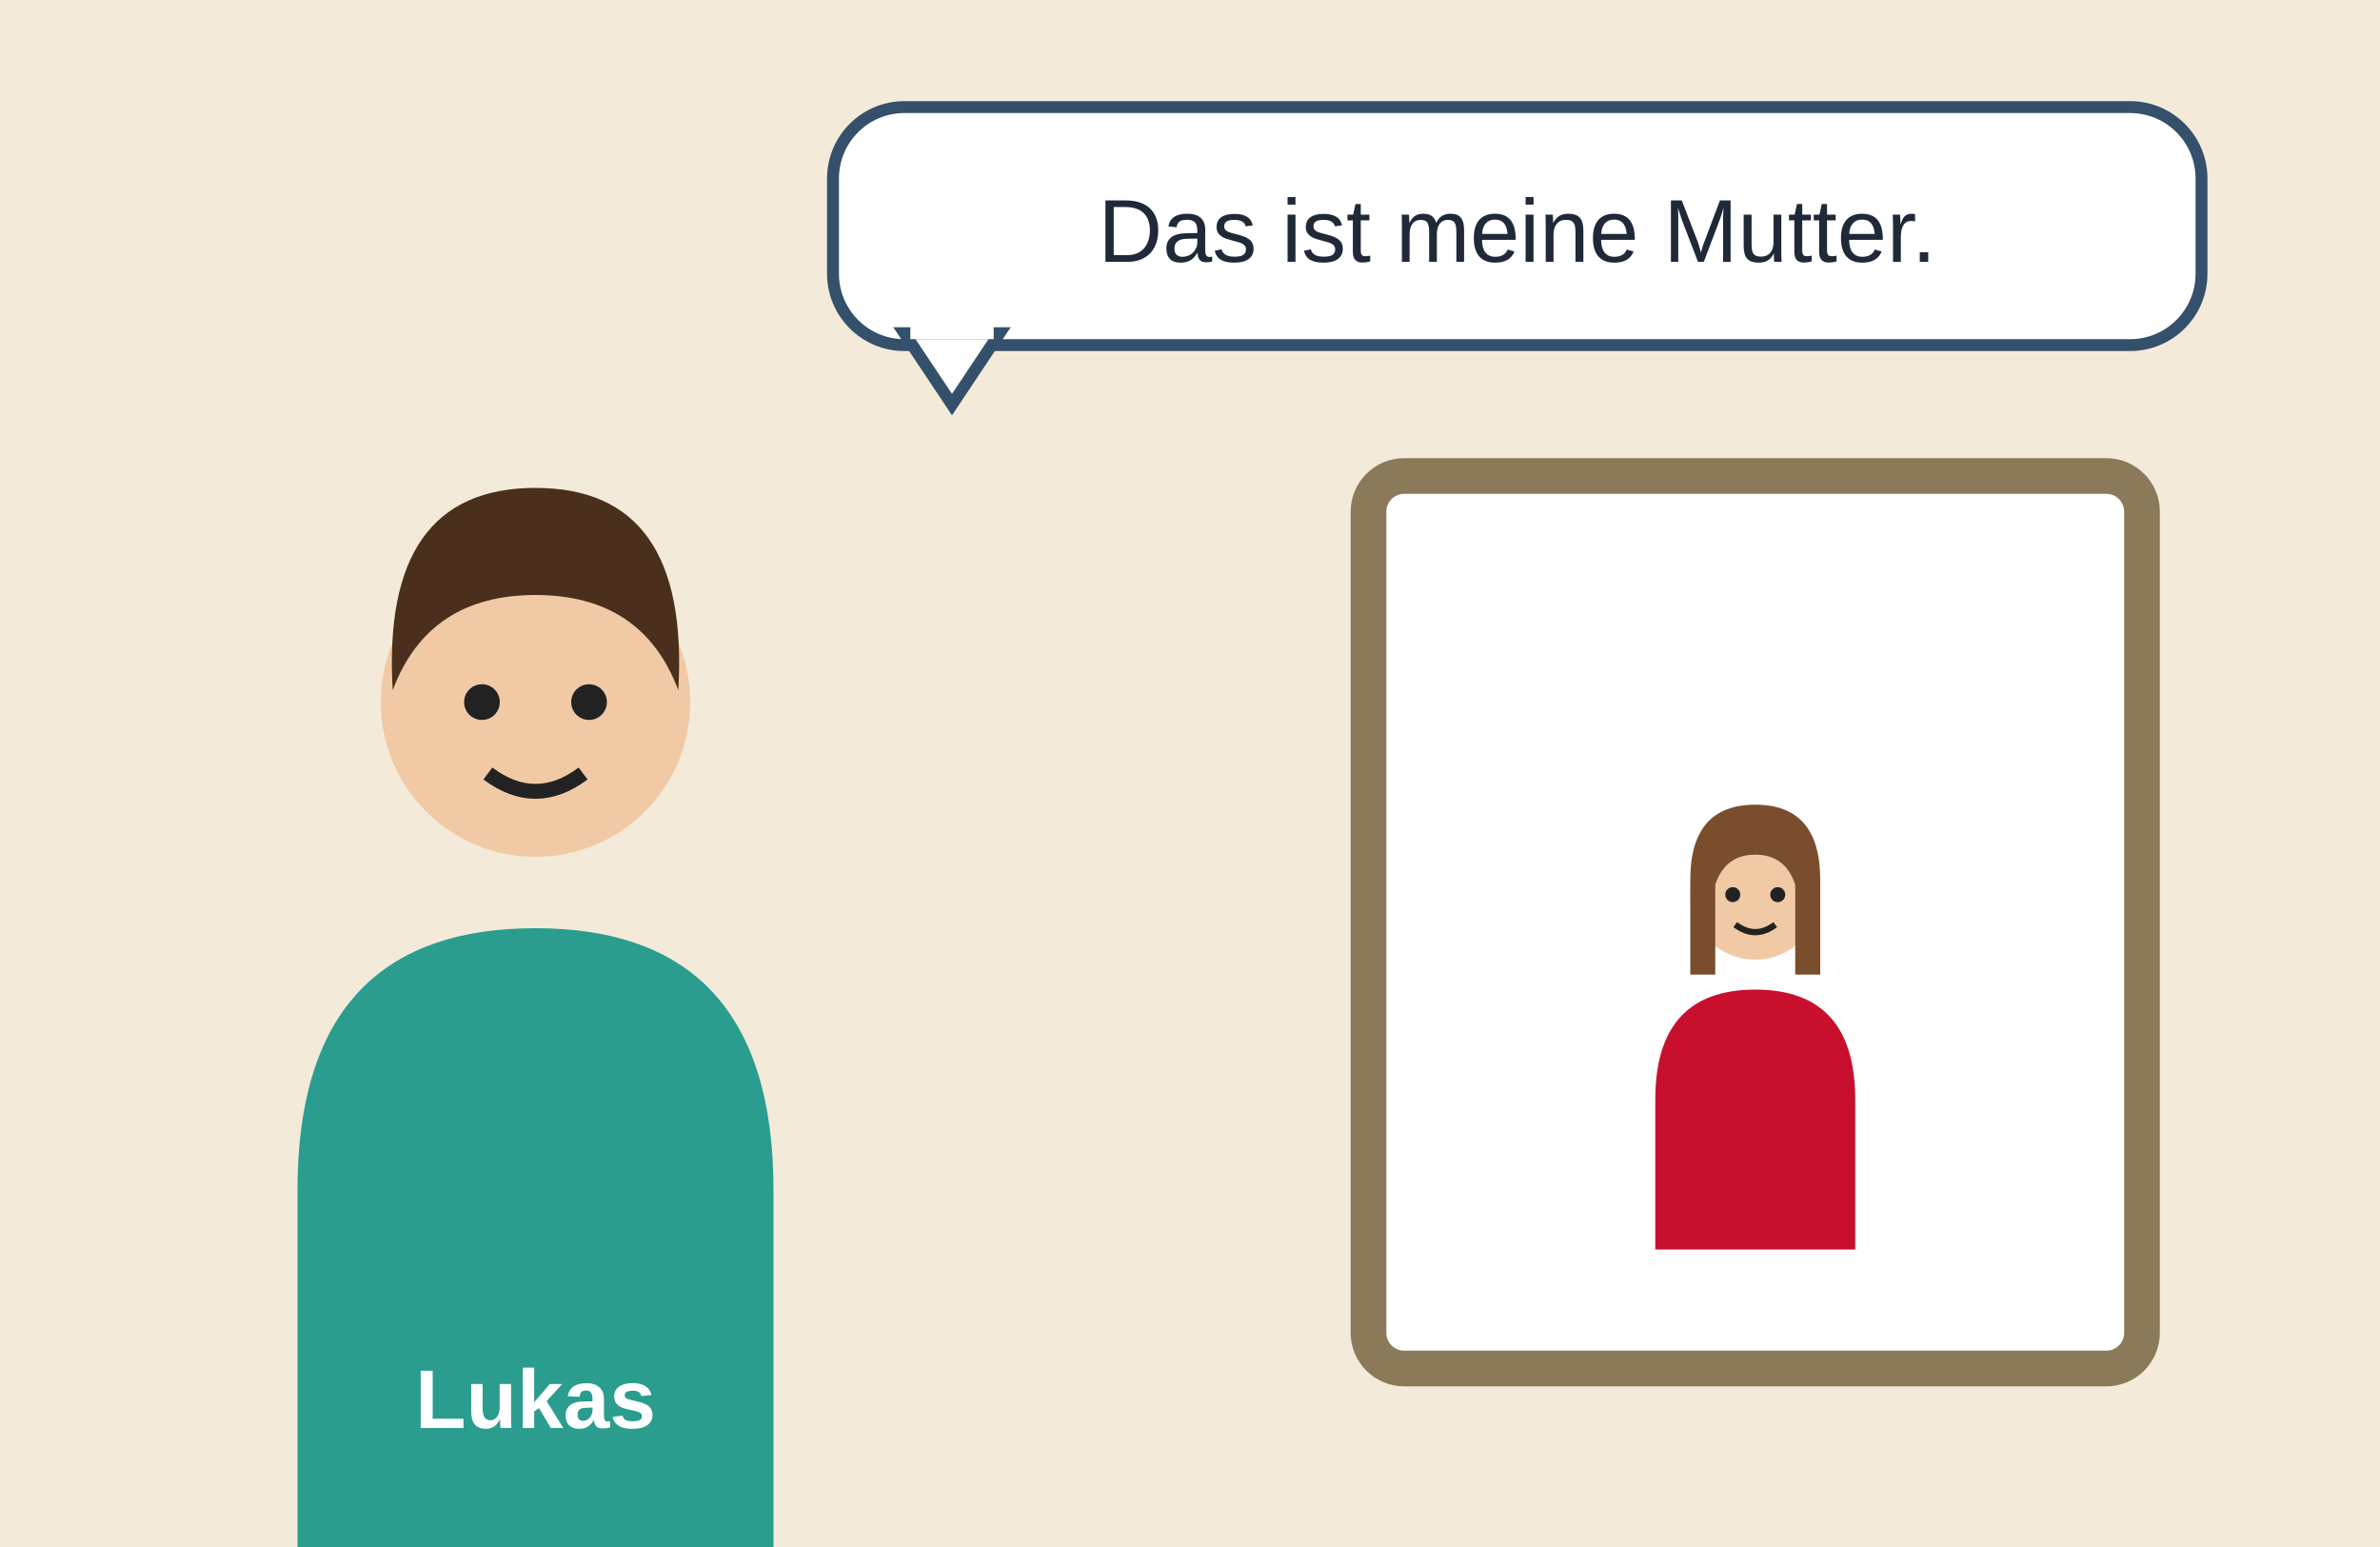
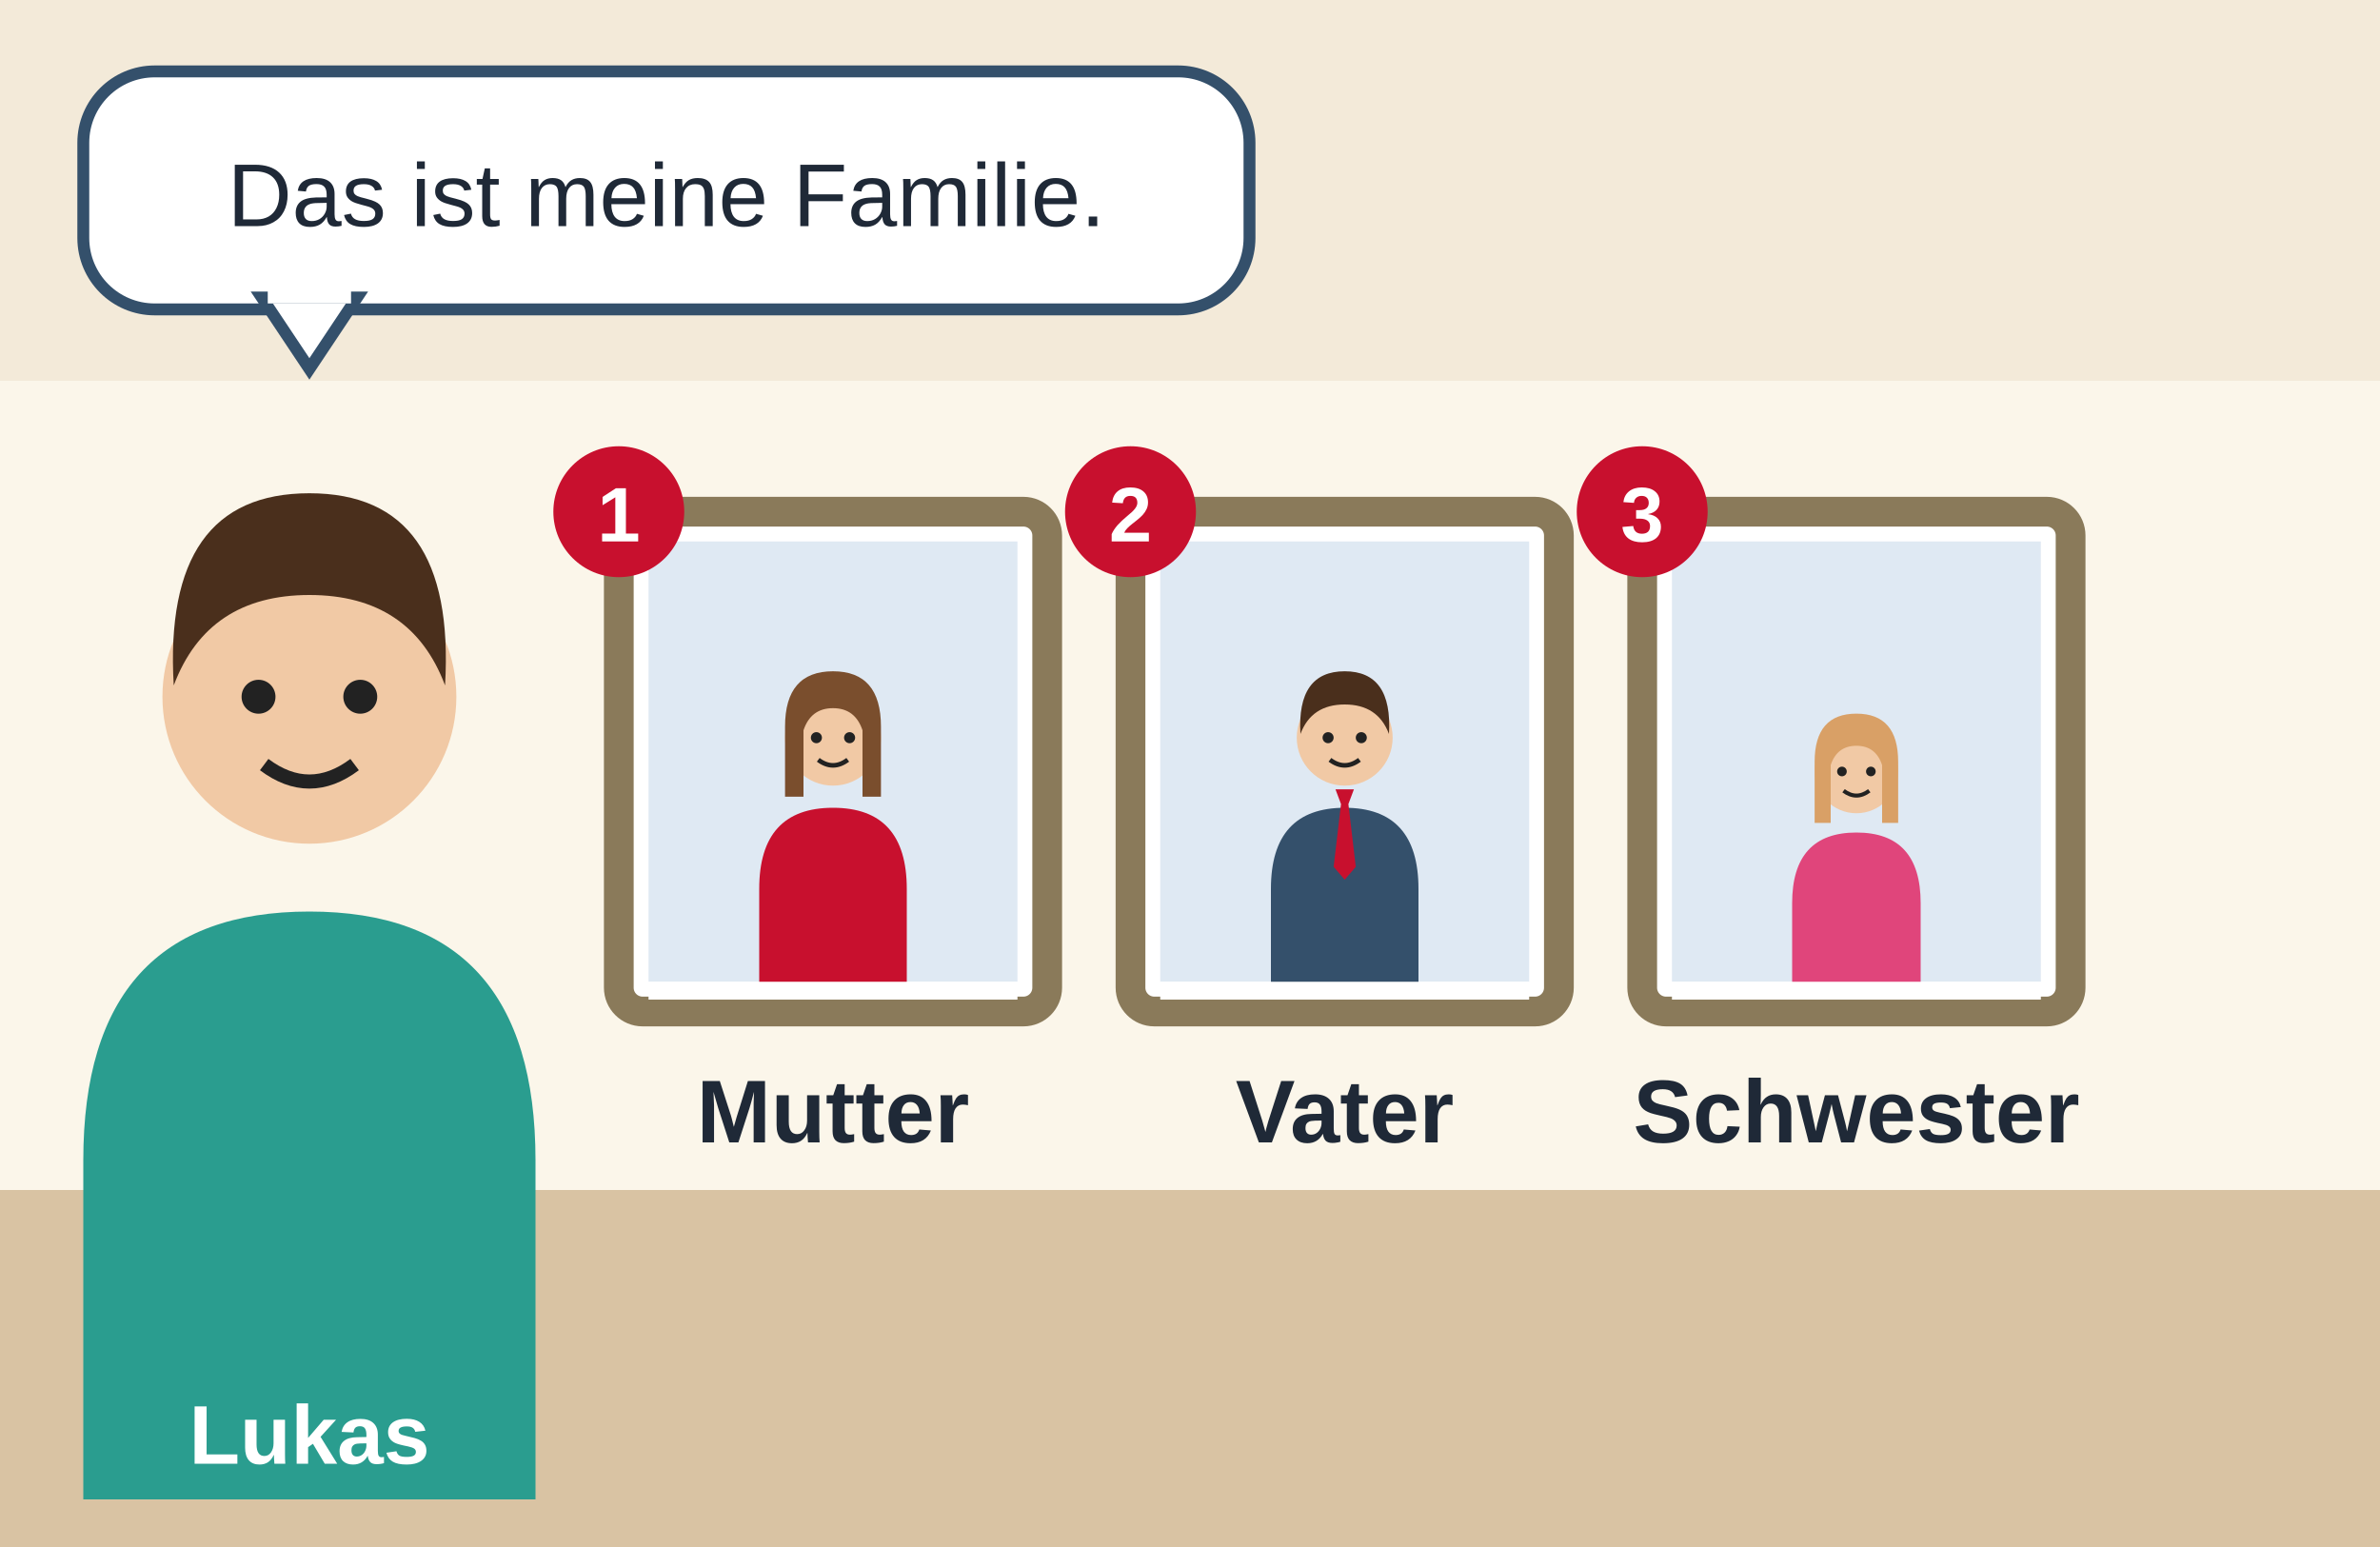
<svg xmlns="http://www.w3.org/2000/svg" viewBox="0 0 400 260" role="img" font-family="Arial, sans-serif">
  <rect width="400" height="260" fill="#f3ead9" />
-   <path d="M50 260v-60q0-44 40-44t40 44v60z" fill="#2a9d8f" />
-   <circle cx="90" cy="118" r="26" fill="#f1c9a5" />
-   <path d="M66 116q-2-34 24-34t24 34q-6-16-24-16t-24 16z" fill="#4a2f1c" />
-   <circle cx="81" cy="118" r="3" fill="#222" />
-   <circle cx="99" cy="118" r="3" fill="#222" />
-   <path d="M82 130q8 6 16 0" stroke="#222" stroke-width="2.5" fill="none" />
-   <text x="90" y="240" font-size="14" fill="#fff" text-anchor="middle" font-weight="bold">Lukas</text>
-   <rect x="140" y="18" width="230" height="40" rx="12" fill="#fff" stroke="#34506b" stroke-width="2" />
-   <path d="M152 56l8 12 8-12z" fill="#fff" stroke="#34506b" stroke-width="2" />
-   <rect x="153" y="52" width="14" height="5" fill="#fff" />
-   <text x="255.0" y="44" font-size="15" fill="#1f2937" text-anchor="middle">Das ist meine Mutter.</text>
-   <rect x="230" y="80" width="130" height="150" rx="6" fill="#fff" stroke="#8a7a5a" stroke-width="6" />
-   <g transform="translate(295 210) scale(0.42) translate(-295 -210)">
-     <path d="M255 210v-60q0-44 40-44t40 44v60z" fill="#c8102e" />
-     <circle cx="295" cy="68" r="26" fill="#f1c9a5" />
-     <path d="M269 100v-38q0-30 26-30t26 30v38h-10v-36q-4-12-16-12t-16 12v36z" fill="#7a4e2d" />
-     <circle cx="286" cy="68" r="3" fill="#222" />
-     <circle cx="304" cy="68" r="3" fill="#222" />
-     <path d="M287 80q8 6 16 0" stroke="#222" stroke-width="2.5" fill="none" />
+   <rect y="64" width="400" height="136" fill="#fbf6ea" />
+   <rect y="200" width="400" height="60" fill="#d9c3a3" />
+   <g transform="translate(52 252) scale(0.95) translate(-52 -252)">
+     <path d="M12 252v-60q0-44 40-44t40 44v60z" fill="#2a9d8f" />
+     <circle cx="52" cy="110" r="26" fill="#f1c9a5" />
+     <path d="M28 108q-2-34 24-34t24 34q-6-16-24-16t-24 16z" fill="#4a2f1c" />
+     <circle cx="43" cy="110" r="3" fill="#222" />
+     <circle cx="61" cy="110" r="3" fill="#222" />
+     <path d="M44 122q8 6 16 0" stroke="#222" stroke-width="2.5" fill="none" />
  </g>
+   <text x="52" y="246" font-size="14" fill="#fff" text-anchor="middle" font-weight="bold">Lukas</text>
+   <rect x="14" y="12" width="196" height="40" rx="12" fill="#fff" stroke="#34506b" stroke-width="2" />
+   <path d="M44 50l8 12 8-12z" fill="#fff" stroke="#34506b" stroke-width="2" />
+   <rect x="45" y="46" width="14" height="5" fill="#fff" />
+   <text x="112.0" y="38" font-size="15" fill="#1f2937" text-anchor="middle">Das ist meine Familie.</text>
+   <rect x="104" y="86" width="72" height="84" rx="4" fill="#fff" stroke="#8a7a5a" stroke-width="5" />
+   <rect x="109" y="91" width="62" height="74" fill="#dfe9f3" />
+   <g transform="translate(140 168) scale(0.31) translate(-140 -168)">
+     <path d="M100 168v-60q0-44 40-44t40 44v60z" fill="#c8102e" />
+     <circle cx="140" cy="26" r="26" fill="#f1c9a5" />
+     <path d="M114 58v-38q0-30 26-30t26 30v38h-10v-36q-4-12-16-12t-16 12v36z" fill="#7a4e2d" />
+     <circle cx="131" cy="26" r="3" fill="#222" />
+     <circle cx="149" cy="26" r="3" fill="#222" />
+     <path d="M132 38q8 6 16 0" stroke="#222" stroke-width="2.5" fill="none" />
+   </g>
+   <rect x="109" y="165" width="62" height="3" fill="#fff" />
+   <circle cx="104" cy="86" r="11" fill="#c8102e" />
+   <text x="104" y="91" font-size="13" fill="#fff" text-anchor="middle" font-weight="bold">1</text>
+   <text x="140" y="192" font-size="15" fill="#1f2937" text-anchor="middle" font-weight="bold">Mutter</text>
+   <rect x="190" y="86" width="72" height="84" rx="4" fill="#fff" stroke="#8a7a5a" stroke-width="5" />
+   <rect x="195" y="91" width="62" height="74" fill="#dfe9f3" />
+   <g transform="translate(226 168) scale(0.31) translate(-226 -168)">
+     <path d="M186 168v-60q0-44 40-44t40 44v60z" fill="#34506b" />
+     <circle cx="226" cy="26" r="26" fill="#f1c9a5" />
+     <path d="M202 24q-2-34 24-34t24 34q-6-16-24-16t-24 16z" fill="#4a2f1c" />
+     <circle cx="217" cy="26" r="3" fill="#222" />
+     <circle cx="235" cy="26" r="3" fill="#222" />
+     <path d="M218 38q8 6 16 0" stroke="#222" stroke-width="2.5" fill="none" />
+   </g>
+   <g transform="translate(226 168) scale(0.31) translate(-226 -168)">
+     <path d="M221 54h10l-3 8 4 34-6 7-6-7 4-34z" fill="#c8102e" />
+   </g>
+   <rect x="195" y="165" width="62" height="3" fill="#fff" />
+   <circle cx="190" cy="86" r="11" fill="#c8102e" />
+   <text x="190" y="91" font-size="13" fill="#fff" text-anchor="middle" font-weight="bold">2</text>
+   <text x="226" y="192" font-size="15" fill="#1f2937" text-anchor="middle" font-weight="bold">Vater</text>
+   <rect x="276" y="86" width="72" height="84" rx="4" fill="#fff" stroke="#8a7a5a" stroke-width="5" />
+   <rect x="281" y="91" width="62" height="74" fill="#dfe9f3" />
+   <g transform="translate(312 168) scale(0.27) translate(-312 -168)">
+     <path d="M272 168v-60q0-44 40-44t40 44v60z" fill="#e0457b" />
+     <circle cx="312" cy="26" r="26" fill="#f1c9a5" />
+     <path d="M286 58v-38q0-30 26-30t26 30v38h-10v-36q-4-12-16-12t-16 12v36z" fill="#d9a066" />
+     <circle cx="303" cy="26" r="3" fill="#222" />
+     <circle cx="321" cy="26" r="3" fill="#222" />
+     <path d="M304 38q8 6 16 0" stroke="#222" stroke-width="2.5" fill="none" />
+   </g>
+   <rect x="281" y="165" width="62" height="3" fill="#fff" />
+   <circle cx="276" cy="86" r="11" fill="#c8102e" />
+   <text x="276" y="91" font-size="13" fill="#fff" text-anchor="middle" font-weight="bold">3</text>
+   <text x="312" y="192" font-size="15" fill="#1f2937" text-anchor="middle" font-weight="bold">Schwester</text>
</svg>
